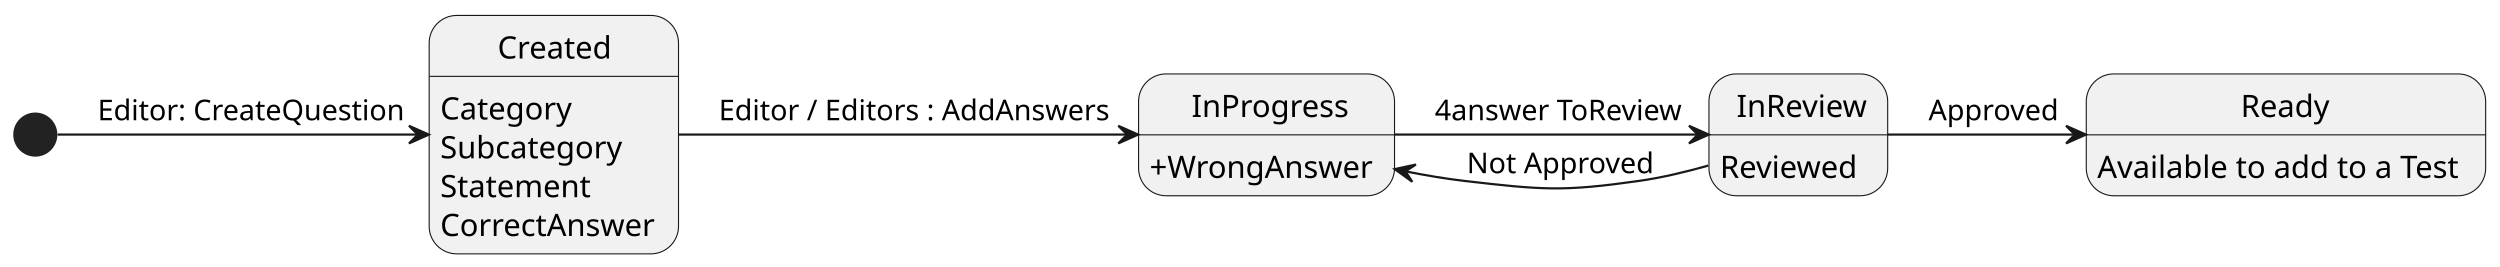
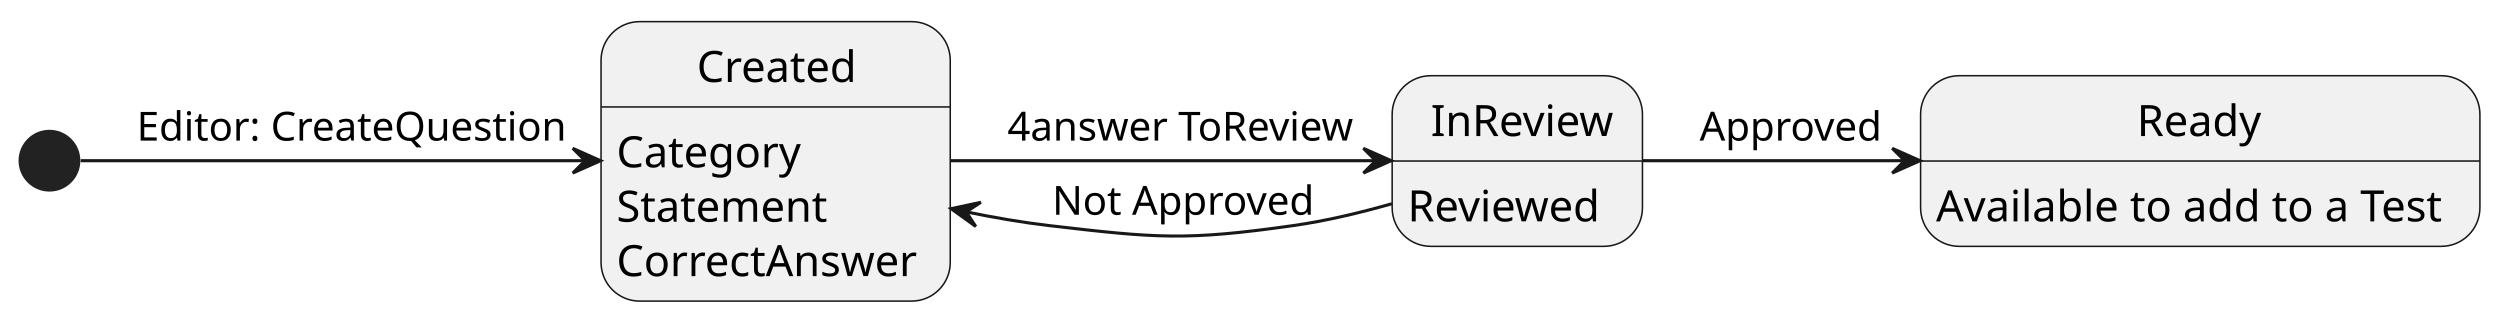
- <svg xmlns="http://www.w3.org/2000/svg" contentStyleType="text/css" height="121px" preserveAspectRatio="none" style="width:1133px;height:121px;background:#FFFFFF;" version="1.1" viewBox="0 0 1133 121" width="1133px" zoomAndPan="magnify">
+ <svg xmlns="http://www.w3.org/2000/svg" contentStyleType="text/css" height="103px" preserveAspectRatio="none" style="width:809px;height:103px;background:#FFFFFF;" version="1.1" viewBox="0 0 809 103" width="809px" zoomAndPan="magnify">
  <defs />
  <g>
    <g id="Created">
-       <rect fill="#F1F1F1" height="108.047" rx="12.5" ry="12.5" style="stroke:#181818;stroke-width:0.5;" width="113" x="194.5" y="7" />
+       <rect fill="#F1F1F1" height="90.438" rx="12.5" ry="12.5" style="stroke:#181818;stroke-width:0.5;" width="113" x="194.5" y="7" />
      <line style="stroke:#181818;stroke-width:0.5;" x1="194.5" x2="307.5" y1="34.609" y2="34.609" />
      <text fill="#000000" font-family="sans-serif" font-size="14" lengthAdjust="spacing" textLength="51" x="225.5" y="26.533">Created</text>
      <text fill="#000000" font-family="sans-serif" font-size="14" lengthAdjust="spacing" textLength="58" x="199.5" y="54.143">Category</text>
-       <text fill="#000000" font-family="sans-serif" font-size="14" lengthAdjust="spacing" textLength="80" x="199.5" y="71.752">Subcategory</text>
-       <text fill="#000000" font-family="sans-serif" font-size="14" lengthAdjust="spacing" textLength="64" x="199.5" y="89.361">Statement</text>
-       <text fill="#000000" font-family="sans-serif" font-size="14" lengthAdjust="spacing" textLength="93" x="199.5" y="106.971">CorrectAnswer</text>
-     </g>
-     <g id="InProgress">
-       <rect fill="#F1F1F1" height="55.219" rx="12.5" ry="12.5" style="stroke:#181818;stroke-width:0.5;" width="116" x="516" y="33.5" />
-       <line style="stroke:#181818;stroke-width:0.5;" x1="516" x2="632" y1="61.109" y2="61.109" />
-       <text fill="#000000" font-family="sans-serif" font-size="14" lengthAdjust="spacing" textLength="68" x="540" y="53.033">InProgress</text>
-       <text fill="#000000" font-family="sans-serif" font-size="14" lengthAdjust="spacing" textLength="96" x="521" y="80.643">+WrongAnswer</text>
+       <text fill="#000000" font-family="sans-serif" font-size="14" lengthAdjust="spacing" textLength="64" x="199.5" y="71.752">Statement</text>
+       <text fill="#000000" font-family="sans-serif" font-size="14" lengthAdjust="spacing" textLength="93" x="199.5" y="89.361">CorrectAnswer</text>
    </g>
    <g id="InReview">
-       <rect fill="#F1F1F1" height="55.219" rx="12.5" ry="12.5" style="stroke:#181818;stroke-width:0.5;" width="81" x="774.5" y="33.5" />
-       <line style="stroke:#181818;stroke-width:0.5;" x1="774.5" x2="855.5" y1="61.109" y2="61.109" />
-       <text fill="#000000" font-family="sans-serif" font-size="14" lengthAdjust="spacing" textLength="56" x="787" y="53.033">InReview</text>
-       <text fill="#000000" font-family="sans-serif" font-size="14" lengthAdjust="spacing" textLength="61" x="779.5" y="80.643">Reviewed</text>
+       <rect fill="#F1F1F1" height="55.219" rx="12.5" ry="12.5" style="stroke:#181818;stroke-width:0.5;" width="81" x="450.5" y="24.5" />
+       <line style="stroke:#181818;stroke-width:0.5;" x1="450.5" x2="531.5" y1="52.109" y2="52.109" />
+       <text fill="#000000" font-family="sans-serif" font-size="14" lengthAdjust="spacing" textLength="56" x="463" y="44.033">InReview</text>
+       <text fill="#000000" font-family="sans-serif" font-size="14" lengthAdjust="spacing" textLength="61" x="455.5" y="71.643">Reviewed</text>
    </g>
    <g id="Ready">
-       <rect fill="#F1F1F1" height="55.219" rx="12.5" ry="12.5" style="stroke:#181818;stroke-width:0.5;" width="181" x="945.5" y="33.5" />
-       <line style="stroke:#181818;stroke-width:0.5;" x1="945.5" x2="1126.5" y1="61.109" y2="61.109" />
-       <text fill="#000000" font-family="sans-serif" font-size="14" lengthAdjust="spacing" textLength="41" x="1015.5" y="53.033">Ready</text>
-       <text fill="#000000" font-family="sans-serif" font-size="14" lengthAdjust="spacing" textLength="161" x="950.5" y="80.643">Available to add to a Test</text>
+       <rect fill="#F1F1F1" height="55.219" rx="12.5" ry="12.5" style="stroke:#181818;stroke-width:0.5;" width="181" x="621.5" y="24.5" />
+       <line style="stroke:#181818;stroke-width:0.5;" x1="621.5" x2="802.5" y1="52.109" y2="52.109" />
+       <text fill="#000000" font-family="sans-serif" font-size="14" lengthAdjust="spacing" textLength="41" x="691.5" y="44.033">Ready</text>
+       <text fill="#000000" font-family="sans-serif" font-size="14" lengthAdjust="spacing" textLength="161" x="626.5" y="71.643">Available to add to a Test</text>
    </g>
-     <ellipse cx="16" cy="61" fill="#222222" rx="10" ry="10" style="stroke:none;stroke-width:1.0;" />
+     <ellipse cx="16" cy="52" fill="#222222" rx="10" ry="10" style="stroke:none;stroke-width:1.0;" />
    <g id="link_*start_Created">
-       <path d="M26.1,61 C53.81,61 132.76,61 189.28,61 " fill="none" id="*start-to-Created" style="stroke:#181818;stroke-width:1.0;" />
-       <polygon fill="#181818" points="194.34,61,185.34,57,189.34,61,185.34,65,194.34,61" style="stroke:#181818;stroke-width:1.0;" />
-       <text fill="#000000" font-family="sans-serif" font-size="13" lengthAdjust="spacing" textLength="132" x="44.25" y="54.495">Editor: CreateQuestion</text>
+       <path d="M26.1,52 C53.81,52 132.76,52 189.28,52 " fill="none" id="*start-to-Created" style="stroke:#181818;stroke-width:1.0;" />
+       <polygon fill="#181818" points="194.34,52,185.34,48,189.34,52,185.34,56,194.34,52" style="stroke:#181818;stroke-width:1.0;" />
+       <text fill="#000000" font-family="sans-serif" font-size="13" lengthAdjust="spacing" textLength="132" x="44.25" y="45.495">Editor: CreateQuestion</text>
    </g>
-     <g id="link_Created_InProgress">
-       <path d="M307.63,61 C364.36,61 451.5,61 510.53,61 " fill="none" id="Created-to-InProgress" style="stroke:#181818;stroke-width:1.0;" />
-       <polygon fill="#181818" points="515.8,61,506.8,57,510.8,61,506.8,65,515.8,61" style="stroke:#181818;stroke-width:1.0;" />
-       <text fill="#000000" font-family="sans-serif" font-size="13" lengthAdjust="spacing" textLength="172" x="325.75" y="54.495">Editor / Editors : AddAnswers</text>
+     <g id="link_Created_InReview">
+       <path d="M307.57,52 C349.48,52 405.88,52 445.03,52 " fill="none" id="Created-to-InReview" style="stroke:#181818;stroke-width:1.0;" />
+       <polygon fill="#181818" points="450.19,52,441.19,48,445.19,52,441.19,56,450.19,52" style="stroke:#181818;stroke-width:1.0;" />
+       <text fill="#000000" font-family="sans-serif" font-size="13" lengthAdjust="spacing" textLength="106" x="326" y="45.495">4answer ToReview</text>
    </g>
-     <g id="link_InProgress_InReview">
-       <path d="M632.03,61 C674.15,61 730.35,61 769.3,61 " fill="none" id="InProgress-to-InReview" style="stroke:#181818;stroke-width:1.0;" />
-       <polygon fill="#181818" points="774.44,61,765.44,57,769.44,61,765.44,65,774.44,61" style="stroke:#181818;stroke-width:1.0;" />
-       <text fill="#000000" font-family="sans-serif" font-size="13" lengthAdjust="spacing" textLength="106" x="650.25" y="54.495">4answer ToReview</text>
-     </g>
-     <g id="link_InReview_InProgress">
-       <path d="M774.18,75.04 C764.03,77.92 753.1,80.53 742.75,82 C707.99,86.95 698.63,86.03 663.75,82 C655.03,80.99 645.93,79.45 637.01,77.66 " fill="none" id="InReview-to-InProgress" style="stroke:#181818;stroke-width:1.0;" />
-       <polygon fill="#181818" points="632.07,76.63,640.053,82.398,636.963,77.66,641.701,74.57,632.07,76.63" style="stroke:#181818;stroke-width:1.0;" />
-       <text fill="#000000" font-family="sans-serif" font-size="13" lengthAdjust="spacing" textLength="77" x="664.75" y="78.495">Not Approved</text>
+     <g id="link_InReview_Created">
+       <path d="M450.41,65.93 C440.13,68.86 429.01,71.51 418.5,73 C383.74,77.93 374.37,77.08 339.5,73 C330.77,71.98 321.64,70.41 312.72,68.57 " fill="none" id="InReview-to-Created" style="stroke:#181818;stroke-width:1.0;" />
+       <polygon fill="#181818" points="307.78,67.53,315.766,73.294,312.673,68.557,317.41,65.464,307.78,67.53" style="stroke:#181818;stroke-width:1.0;" />
+       <text fill="#000000" font-family="sans-serif" font-size="13" lengthAdjust="spacing" textLength="77" x="340.5" y="69.495">Not Approved</text>
    </g>
    <g id="link_InReview_Ready">
-       <path d="M855.53,61 C879.33,61 910.48,61 940.18,61 " fill="none" id="InReview-to-Ready" style="stroke:#181818;stroke-width:1.0;" />
-       <polygon fill="#181818" points="945.32,61,936.32,57,940.32,61,936.32,65,945.32,61" style="stroke:#181818;stroke-width:1.0;" />
-       <text fill="#000000" font-family="sans-serif" font-size="13" lengthAdjust="spacing" textLength="53" x="874" y="54.495">Approved</text>
+       <path d="M531.53,52 C555.33,52 586.48,52 616.18,52 " fill="none" id="InReview-to-Ready" style="stroke:#181818;stroke-width:1.0;" />
+       <polygon fill="#181818" points="621.32,52,612.32,48,616.32,52,612.32,56,621.32,52" style="stroke:#181818;stroke-width:1.0;" />
+       <text fill="#000000" font-family="sans-serif" font-size="13" lengthAdjust="spacing" textLength="53" x="550" y="45.495">Approved</text>
    </g>
  </g>
</svg>
